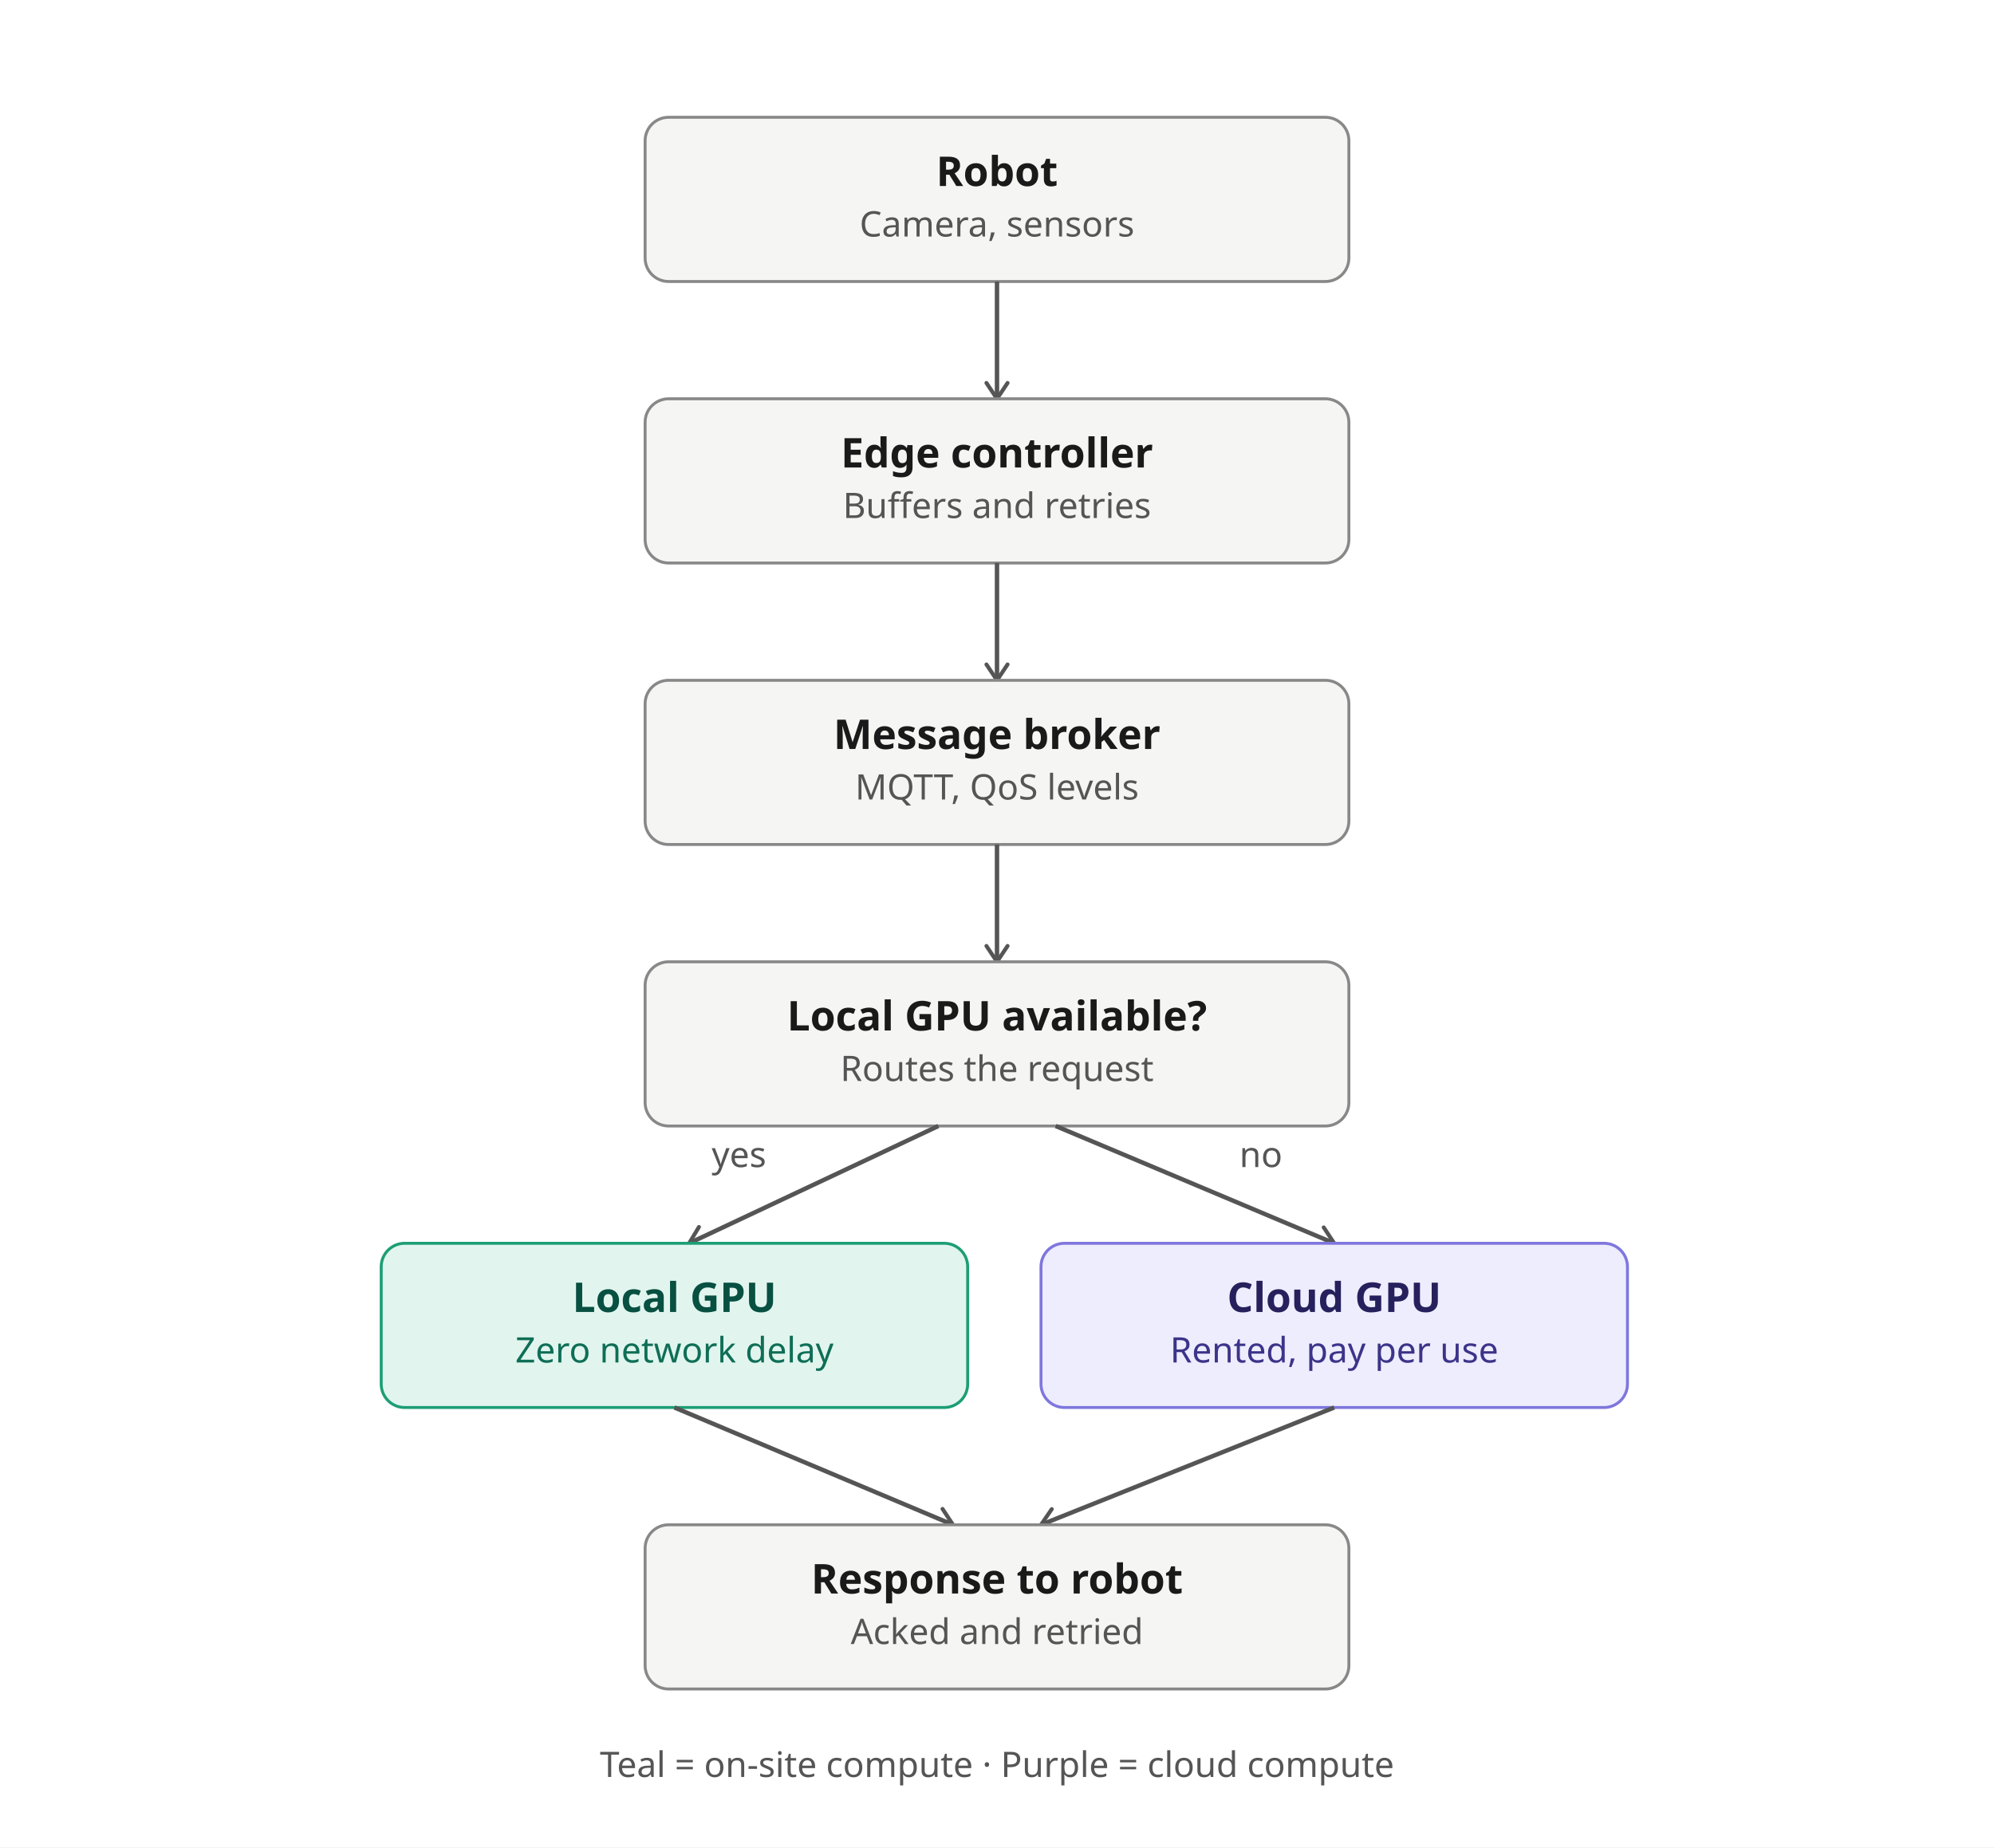
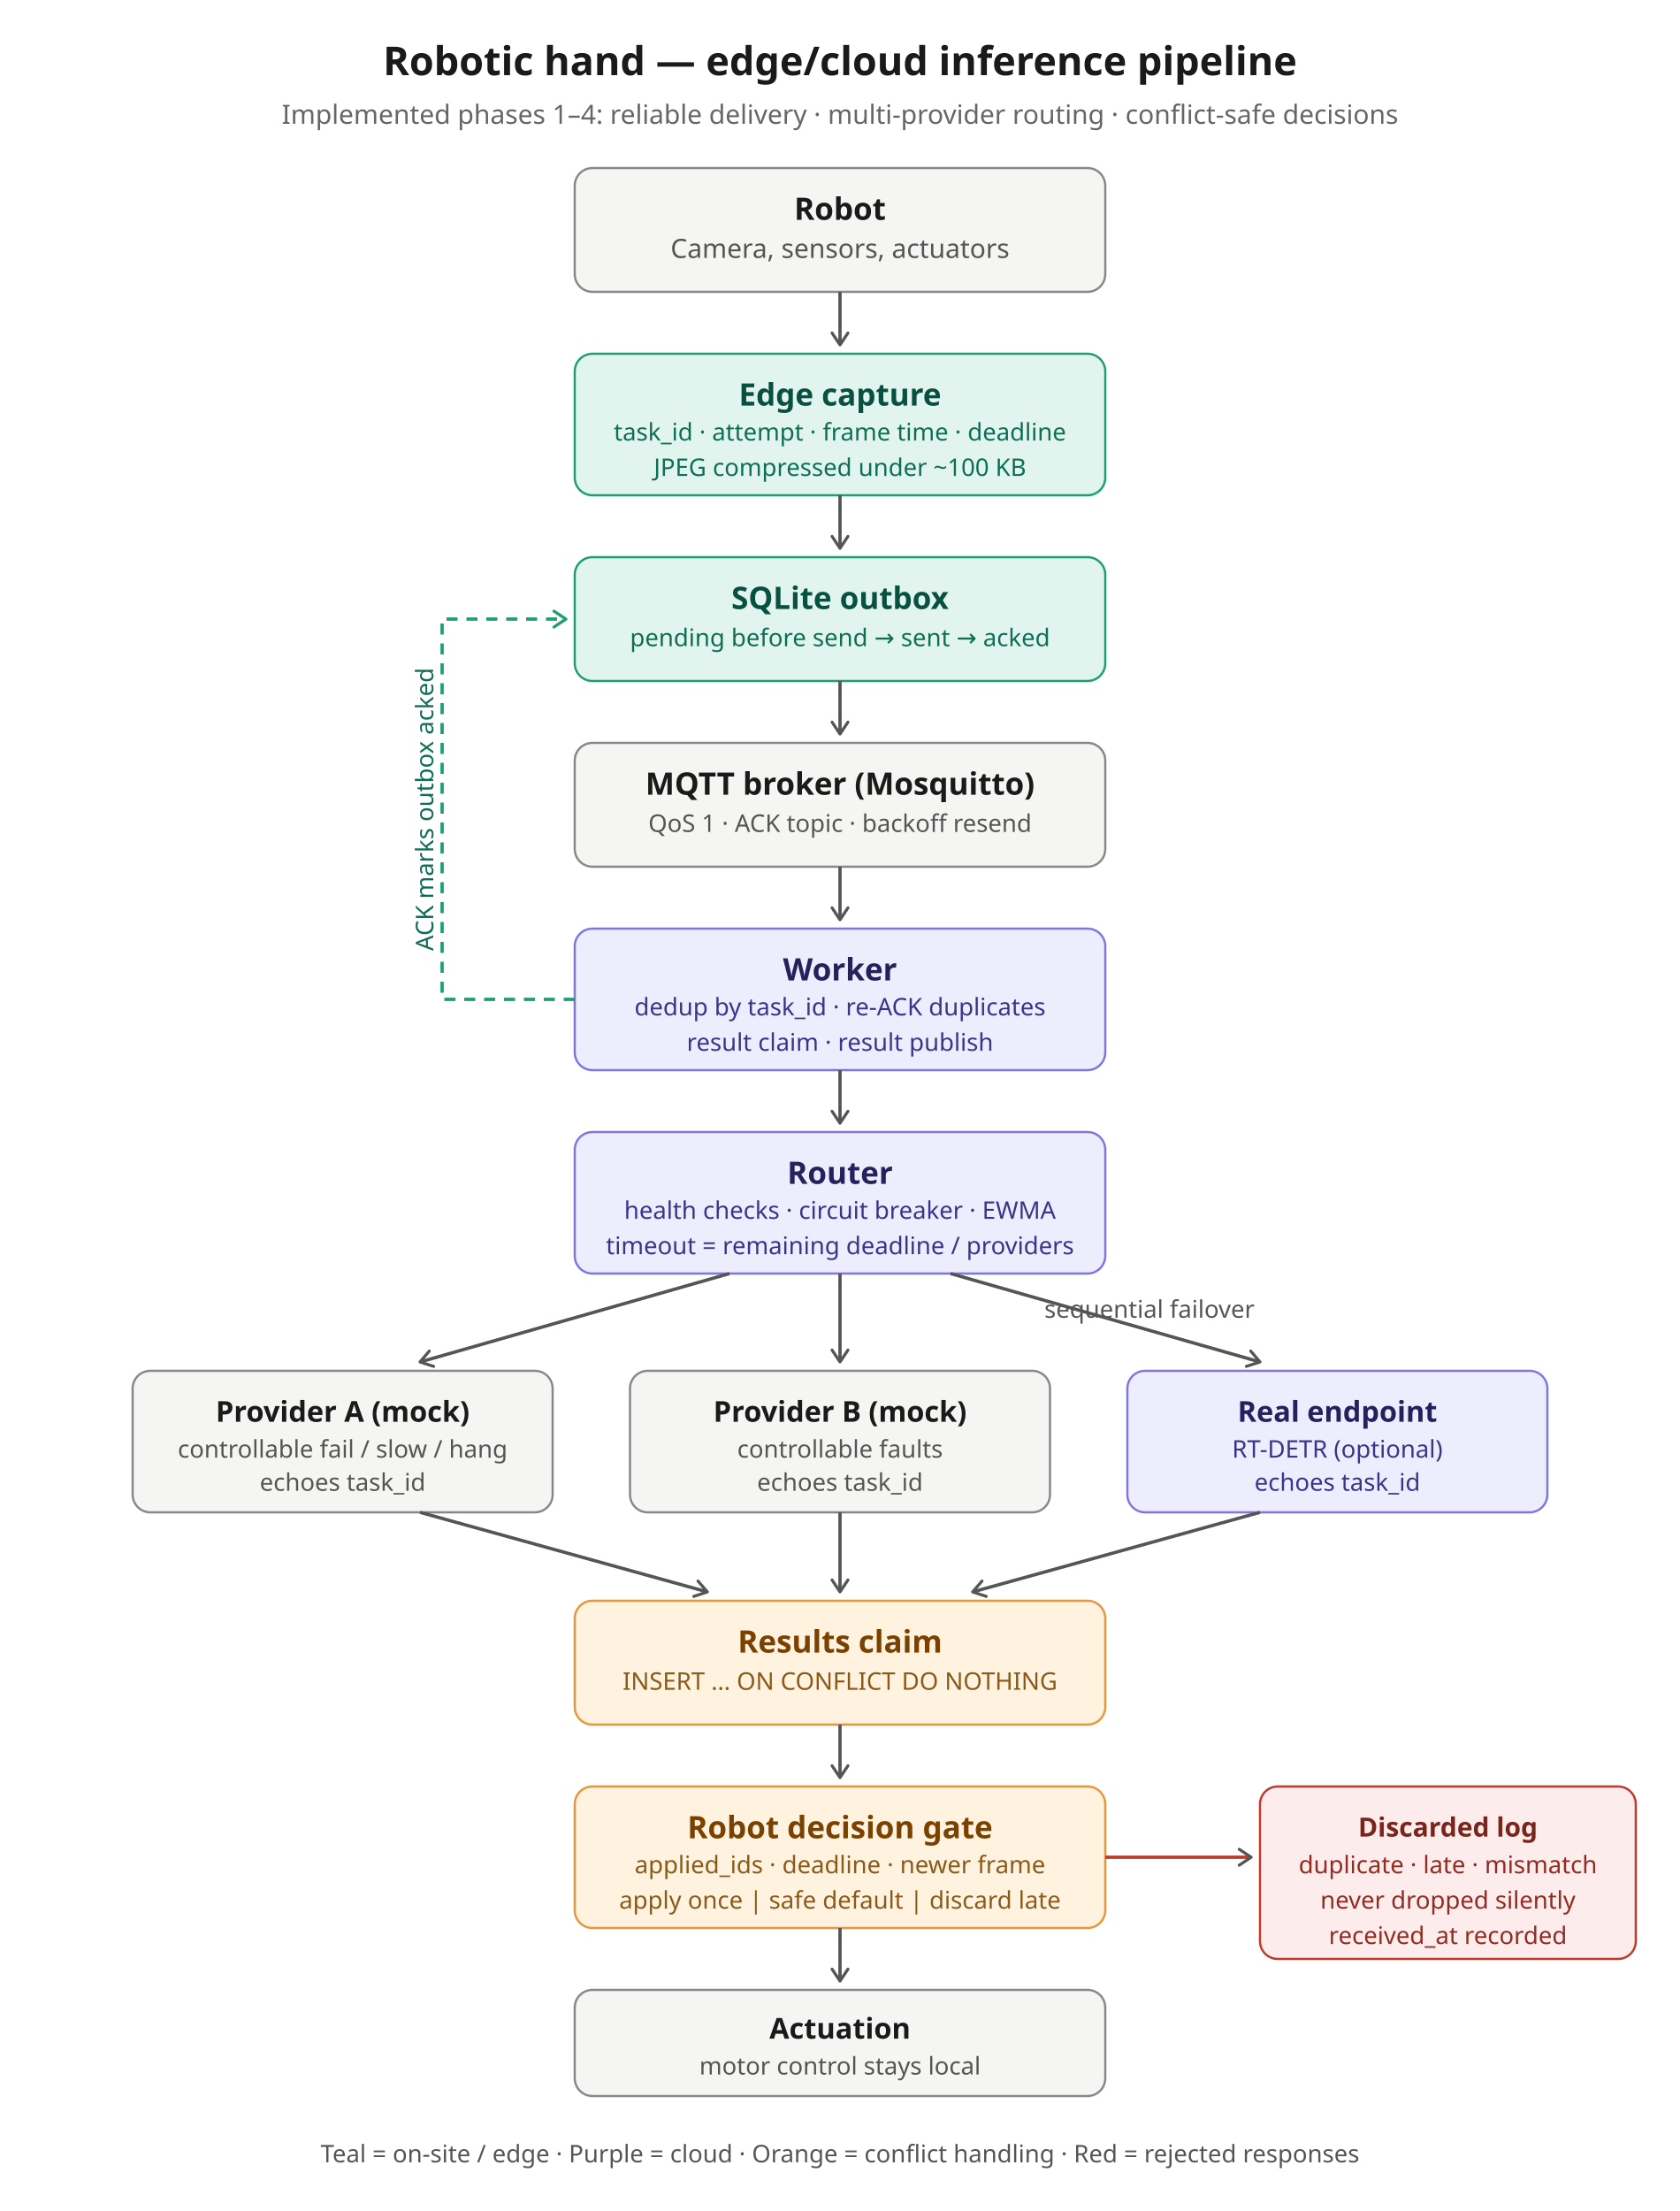
- <svg xmlns="http://www.w3.org/2000/svg" width="680" height="630" viewBox="0 0 680 630">
-   <rect width="680" height="630" fill="#ffffff" />
+ <svg xmlns="http://www.w3.org/2000/svg" width="760" height="1000" viewBox="0 0 760 1000" role="img" aria-labelledby="title desc">
+   <rect width="760" height="1000" fill="#ffffff" />
  <defs>
    <marker id="arrow" viewBox="0 0 10 10" refX="8" refY="5" markerWidth="6" markerHeight="6" orient="auto-start-reverse">
      <path d="M2 1L8 5L2 9" fill="none" stroke="#555555" stroke-width="1.5" stroke-linecap="round" stroke-linejoin="round" />
    </marker>
+     <marker id="arrowdash" viewBox="0 0 10 10" refX="8" refY="5" markerWidth="6" markerHeight="6" orient="auto-start-reverse">
+       <path d="M2 1L8 5L2 9" fill="none" stroke="#1D9E75" stroke-width="1.5" stroke-linecap="round" stroke-linejoin="round" />
+     </marker>
  </defs>
-   <rect x="220" y="40" width="240" height="56" rx="8" fill="#f5f5f3" stroke="#888888" stroke-width="1" />
-   <text x="340" y="58" text-anchor="middle" dominant-baseline="central" font-family="sans-serif" font-size="14" font-weight="600" fill="#1a1a1a">Robot</text>
-   <text x="340" y="76" text-anchor="middle" dominant-baseline="central" font-family="sans-serif" font-size="12" fill="#555555">Camera, sensors</text>
-   <line x1="340" y1="96" x2="340" y2="136" stroke="#555555" stroke-width="1.5" marker-end="url(#arrow)" />
-   <rect x="220" y="136" width="240" height="56" rx="8" fill="#f5f5f3" stroke="#888888" stroke-width="1" />
-   <text x="340" y="154" text-anchor="middle" dominant-baseline="central" font-family="sans-serif" font-size="14" font-weight="600" fill="#1a1a1a">Edge controller</text>
-   <text x="340" y="172" text-anchor="middle" dominant-baseline="central" font-family="sans-serif" font-size="12" fill="#555555">Buffers and retries</text>
-   <line x1="340" y1="192" x2="340" y2="232" stroke="#555555" stroke-width="1.5" marker-end="url(#arrow)" />
-   <rect x="220" y="232" width="240" height="56" rx="8" fill="#f5f5f3" stroke="#888888" stroke-width="1" />
-   <text x="340" y="250" text-anchor="middle" dominant-baseline="central" font-family="sans-serif" font-size="14" font-weight="600" fill="#1a1a1a">Message broker</text>
-   <text x="340" y="268" text-anchor="middle" dominant-baseline="central" font-family="sans-serif" font-size="12" fill="#555555">MQTT, QoS levels</text>
-   <line x1="340" y1="288" x2="340" y2="328" stroke="#555555" stroke-width="1.5" marker-end="url(#arrow)" />
-   <rect x="220" y="328" width="240" height="56" rx="8" fill="#f5f5f3" stroke="#888888" stroke-width="1" />
-   <text x="340" y="346" text-anchor="middle" dominant-baseline="central" font-family="sans-serif" font-size="14" font-weight="600" fill="#1a1a1a">Local GPU available?</text>
-   <text x="340" y="364" text-anchor="middle" dominant-baseline="central" font-family="sans-serif" font-size="12" fill="#555555">Routes the request</text>
-   <text x="252" y="398" text-anchor="middle" font-family="sans-serif" font-size="12" fill="#555555">yes</text>
-   <line x1="320" y1="384" x2="235" y2="424" stroke="#555555" stroke-width="1.5" marker-end="url(#arrow)" />
-   <text x="430" y="398" text-anchor="middle" font-family="sans-serif" font-size="12" fill="#555555">no</text>
-   <line x1="360" y1="384" x2="455" y2="424" stroke="#555555" stroke-width="1.5" marker-end="url(#arrow)" />
-   <rect x="130" y="424" width="200" height="56" rx="8" fill="#E1F5EE" stroke="#1D9E75" stroke-width="1" />
-   <text x="230" y="442" text-anchor="middle" dominant-baseline="central" font-family="sans-serif" font-size="14" font-weight="600" fill="#085041">Local GPU</text>
-   <text x="230" y="460" text-anchor="middle" dominant-baseline="central" font-family="sans-serif" font-size="12" fill="#0F6E56">Zero network delay</text>
-   <rect x="355" y="424" width="200" height="56" rx="8" fill="#EEEDFE" stroke="#7F77DD" stroke-width="1" />
-   <text x="455" y="442" text-anchor="middle" dominant-baseline="central" font-family="sans-serif" font-size="14" font-weight="600" fill="#26215C">Cloud GPU</text>
-   <text x="455" y="460" text-anchor="middle" dominant-baseline="central" font-family="sans-serif" font-size="12" fill="#3C3489">Rented, pay per use</text>
-   <line x1="230" y1="480" x2="325" y2="520" stroke="#555555" stroke-width="1.5" marker-end="url(#arrow)" />
-   <line x1="455" y1="480" x2="355" y2="520" stroke="#555555" stroke-width="1.5" marker-end="url(#arrow)" />
-   <rect x="220" y="520" width="240" height="56" rx="8" fill="#f5f5f3" stroke="#888888" stroke-width="1" />
-   <text x="340" y="538" text-anchor="middle" dominant-baseline="central" font-family="sans-serif" font-size="14" font-weight="600" fill="#1a1a1a">Response to robot</text>
-   <text x="340" y="556" text-anchor="middle" dominant-baseline="central" font-family="sans-serif" font-size="12" fill="#555555">Acked and retried</text>
-   <text x="340" y="606" text-anchor="middle" font-family="sans-serif" font-size="12" fill="#555555">Teal = on-site compute · Purple = cloud compute</text>
+   <text x="380" y="34" text-anchor="middle" font-family="sans-serif" font-size="18" font-weight="700" fill="#1a1a1a">Robotic hand — edge/cloud inference pipeline</text>
+   <text x="380" y="56" text-anchor="middle" font-family="sans-serif" font-size="12" fill="#666666">Implemented phases 1–4: reliable delivery · multi-provider routing · conflict-safe decisions</text>
+   <rect x="260" y="76" width="240" height="56" rx="8" fill="#f5f5f3" stroke="#888888" stroke-width="1" />
+   <text x="380" y="94" text-anchor="middle" dominant-baseline="central" font-family="sans-serif" font-size="14" font-weight="600" fill="#1a1a1a">Robot</text>
+   <text x="380" y="112" text-anchor="middle" dominant-baseline="central" font-family="sans-serif" font-size="12" fill="#555555">Camera, sensors, actuators</text>
+   <line x1="380" y1="132" x2="380" y2="156" stroke="#555555" stroke-width="1.5" marker-end="url(#arrow)" />
+   <rect x="260" y="160" width="240" height="64" rx="8" fill="#E1F5EE" stroke="#1D9E75" stroke-width="1" />
+   <text x="380" y="178" text-anchor="middle" dominant-baseline="central" font-family="sans-serif" font-size="14" font-weight="600" fill="#085041">Edge capture</text>
+   <text x="380" y="195" text-anchor="middle" dominant-baseline="central" font-family="sans-serif" font-size="11" fill="#0F6E56">task_id · attempt · frame time · deadline</text>
+   <text x="380" y="211" text-anchor="middle" dominant-baseline="central" font-family="sans-serif" font-size="11" fill="#0F6E56">JPEG compressed under ~100 KB</text>
+   <line x1="380" y1="224" x2="380" y2="248" stroke="#555555" stroke-width="1.5" marker-end="url(#arrow)" />
+   <rect x="260" y="252" width="240" height="56" rx="8" fill="#E1F5EE" stroke="#1D9E75" stroke-width="1" />
+   <text x="380" y="270" text-anchor="middle" dominant-baseline="central" font-family="sans-serif" font-size="14" font-weight="600" fill="#085041">SQLite outbox</text>
+   <text x="380" y="288" text-anchor="middle" dominant-baseline="central" font-family="sans-serif" font-size="11" fill="#0F6E56">pending before send → sent → acked</text>
+   <line x1="380" y1="308" x2="380" y2="332" stroke="#555555" stroke-width="1.5" marker-end="url(#arrow)" />
+   <rect x="260" y="336" width="240" height="56" rx="8" fill="#f5f5f3" stroke="#888888" stroke-width="1" />
+   <text x="380" y="354" text-anchor="middle" dominant-baseline="central" font-family="sans-serif" font-size="14" font-weight="600" fill="#1a1a1a">MQTT broker (Mosquitto)</text>
+   <text x="380" y="372" text-anchor="middle" dominant-baseline="central" font-family="sans-serif" font-size="11" fill="#555555">QoS 1 · ACK topic · backoff resend</text>
+   <line x1="380" y1="392" x2="380" y2="416" stroke="#555555" stroke-width="1.5" marker-end="url(#arrow)" />
+   <rect x="260" y="420" width="240" height="64" rx="8" fill="#EEEDFE" stroke="#7F77DD" stroke-width="1" />
+   <text x="380" y="438" text-anchor="middle" dominant-baseline="central" font-family="sans-serif" font-size="14" font-weight="600" fill="#26215C">Worker</text>
+   <text x="380" y="455" text-anchor="middle" dominant-baseline="central" font-family="sans-serif" font-size="11" fill="#3C3489">dedup by task_id · re-ACK duplicates</text>
+   <text x="380" y="471" text-anchor="middle" dominant-baseline="central" font-family="sans-serif" font-size="11" fill="#3C3489">result claim · result publish</text>
+   <line x1="380" y1="484" x2="380" y2="508" stroke="#555555" stroke-width="1.5" marker-end="url(#arrow)" />
+   <rect x="260" y="512" width="240" height="64" rx="8" fill="#EEEDFE" stroke="#7F77DD" stroke-width="1" />
+   <text x="380" y="530" text-anchor="middle" dominant-baseline="central" font-family="sans-serif" font-size="14" font-weight="600" fill="#26215C">Router</text>
+   <text x="380" y="547" text-anchor="middle" dominant-baseline="central" font-family="sans-serif" font-size="11" fill="#3C3489">health checks · circuit breaker · EWMA</text>
+   <text x="380" y="563" text-anchor="middle" dominant-baseline="central" font-family="sans-serif" font-size="11" fill="#3C3489">timeout = remaining deadline / providers</text>
+   <line x1="330" y1="576" x2="190" y2="616" stroke="#555555" stroke-width="1.5" marker-end="url(#arrow)" />
+   <line x1="380" y1="576" x2="380" y2="616" stroke="#555555" stroke-width="1.5" marker-end="url(#arrow)" />
+   <line x1="430" y1="576" x2="570" y2="616" stroke="#555555" stroke-width="1.5" marker-end="url(#arrow)" />
+   <text x="520" y="596" text-anchor="middle" font-family="sans-serif" font-size="11" fill="#555555">sequential failover</text>
+   <rect x="60" y="620" width="190" height="64" rx="8" fill="#f5f5f3" stroke="#888888" stroke-width="1" />
+   <text x="155" y="638" text-anchor="middle" dominant-baseline="central" font-family="sans-serif" font-size="13" font-weight="600" fill="#1a1a1a">Provider A (mock)</text>
+   <text x="155" y="655" text-anchor="middle" dominant-baseline="central" font-family="sans-serif" font-size="11" fill="#555555">controllable fail / slow / hang</text>
+   <text x="155" y="670" text-anchor="middle" dominant-baseline="central" font-family="sans-serif" font-size="11" fill="#555555">echoes task_id</text>
+   <rect x="285" y="620" width="190" height="64" rx="8" fill="#f5f5f3" stroke="#888888" stroke-width="1" />
+   <text x="380" y="638" text-anchor="middle" dominant-baseline="central" font-family="sans-serif" font-size="13" font-weight="600" fill="#1a1a1a">Provider B (mock)</text>
+   <text x="380" y="655" text-anchor="middle" dominant-baseline="central" font-family="sans-serif" font-size="11" fill="#555555">controllable faults</text>
+   <text x="380" y="670" text-anchor="middle" dominant-baseline="central" font-family="sans-serif" font-size="11" fill="#555555">echoes task_id</text>
+   <rect x="510" y="620" width="190" height="64" rx="8" fill="#EEEDFE" stroke="#7F77DD" stroke-width="1" />
+   <text x="605" y="638" text-anchor="middle" dominant-baseline="central" font-family="sans-serif" font-size="13" font-weight="600" fill="#26215C">Real endpoint</text>
+   <text x="605" y="655" text-anchor="middle" dominant-baseline="central" font-family="sans-serif" font-size="11" fill="#3C3489">RT-DETR (optional)</text>
+   <text x="605" y="670" text-anchor="middle" dominant-baseline="central" font-family="sans-serif" font-size="11" fill="#3C3489">echoes task_id</text>
+   <line x1="190" y1="684" x2="320" y2="720" stroke="#555555" stroke-width="1.5" marker-end="url(#arrow)" />
+   <line x1="380" y1="684" x2="380" y2="720" stroke="#555555" stroke-width="1.5" marker-end="url(#arrow)" />
+   <line x1="570" y1="684" x2="440" y2="720" stroke="#555555" stroke-width="1.5" marker-end="url(#arrow)" />
+   <rect x="260" y="724" width="240" height="56" rx="8" fill="#FFF3E0" stroke="#E8963C" stroke-width="1" />
+   <text x="380" y="742" text-anchor="middle" dominant-baseline="central" font-family="sans-serif" font-size="14" font-weight="600" fill="#7A4100">Results claim</text>
+   <text x="380" y="760" text-anchor="middle" dominant-baseline="central" font-family="sans-serif" font-size="11" fill="#8A5A1A">INSERT … ON CONFLICT DO NOTHING</text>
+   <line x1="380" y1="780" x2="380" y2="804" stroke="#555555" stroke-width="1.5" marker-end="url(#arrow)" />
+   <rect x="260" y="808" width="240" height="64" rx="8" fill="#FFF3E0" stroke="#E8963C" stroke-width="1" />
+   <text x="380" y="826" text-anchor="middle" dominant-baseline="central" font-family="sans-serif" font-size="14" font-weight="600" fill="#7A4100">Robot decision gate</text>
+   <text x="380" y="843" text-anchor="middle" dominant-baseline="central" font-family="sans-serif" font-size="11" fill="#8A5A1A">applied_ids · deadline · newer frame</text>
+   <text x="380" y="859" text-anchor="middle" dominant-baseline="central" font-family="sans-serif" font-size="11" fill="#8A5A1A">apply once | safe default | discard late</text>
+   <line x1="380" y1="872" x2="380" y2="896" stroke="#555555" stroke-width="1.5" marker-end="url(#arrow)" />
+   <rect x="260" y="900" width="240" height="48" rx="8" fill="#f5f5f3" stroke="#888888" stroke-width="1" />
+   <text x="380" y="917" text-anchor="middle" dominant-baseline="central" font-family="sans-serif" font-size="13" font-weight="600" fill="#1a1a1a">Actuation</text>
+   <text x="380" y="934" text-anchor="middle" dominant-baseline="central" font-family="sans-serif" font-size="11" fill="#555555">motor control stays local</text>
+   <rect x="570" y="808" width="170" height="78" rx="8" fill="#FDECEC" stroke="#C0392B" stroke-width="1" />
+   <text x="655" y="826" text-anchor="middle" dominant-baseline="central" font-family="sans-serif" font-size="12" font-weight="600" fill="#7B241C">Discarded log</text>
+   <text x="655" y="843" text-anchor="middle" dominant-baseline="central" font-family="sans-serif" font-size="11" fill="#922B21">duplicate · late · mismatch</text>
+   <text x="655" y="859" text-anchor="middle" dominant-baseline="central" font-family="sans-serif" font-size="11" fill="#922B21">never dropped silently</text>
+   <text x="655" y="875" text-anchor="middle" dominant-baseline="central" font-family="sans-serif" font-size="11" fill="#922B21">received_at recorded</text>
+   <line x1="500" y1="840" x2="566" y2="840" stroke="#C0392B" stroke-width="1.5" marker-end="url(#arrow)" />
+   <path d="M260 452 L200 452 L200 280 L256 280" fill="none" stroke="#1D9E75" stroke-width="1.5" stroke-dasharray="5 4" marker-end="url(#arrowdash)" />
+   <text x="196" y="366" text-anchor="middle" font-family="sans-serif" font-size="11" fill="#0F6E56" transform="rotate(-90 196 366)">ACK marks outbox acked</text>
+   <text x="380" y="978" text-anchor="middle" font-family="sans-serif" font-size="11" fill="#555555">Teal = on-site / edge · Purple = cloud · Orange = conflict handling · Red = rejected responses</text>
</svg>
